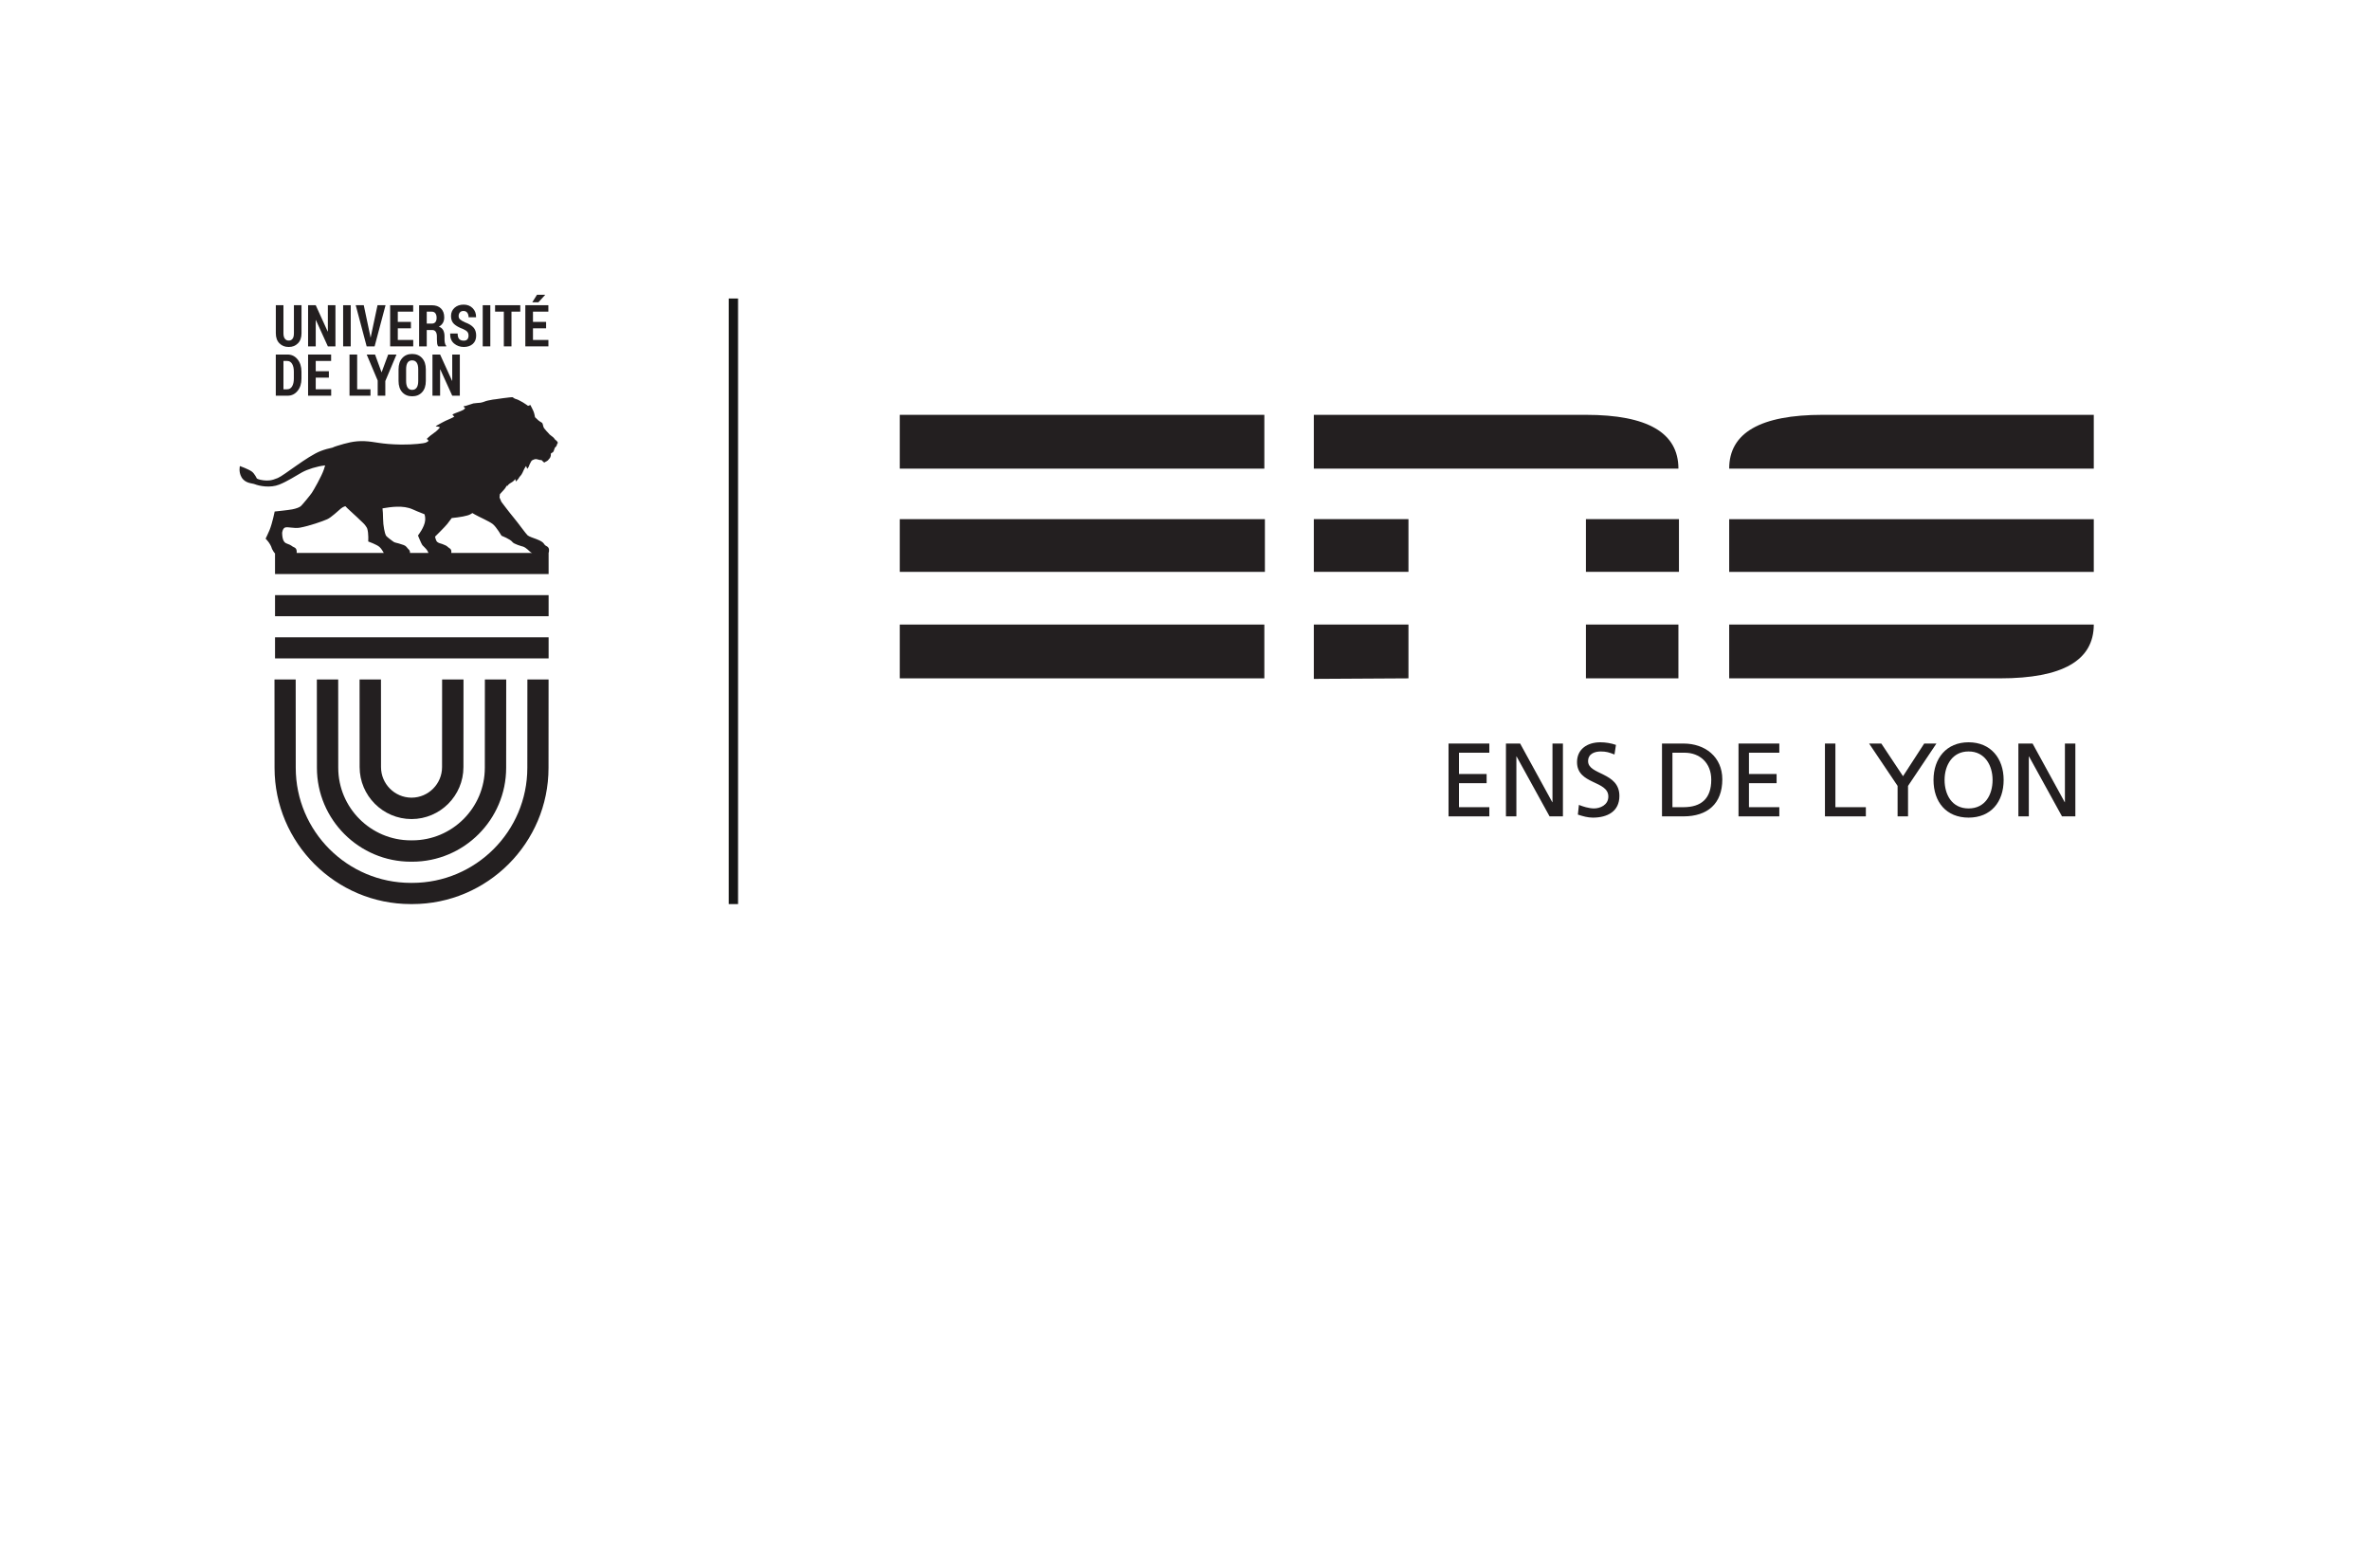
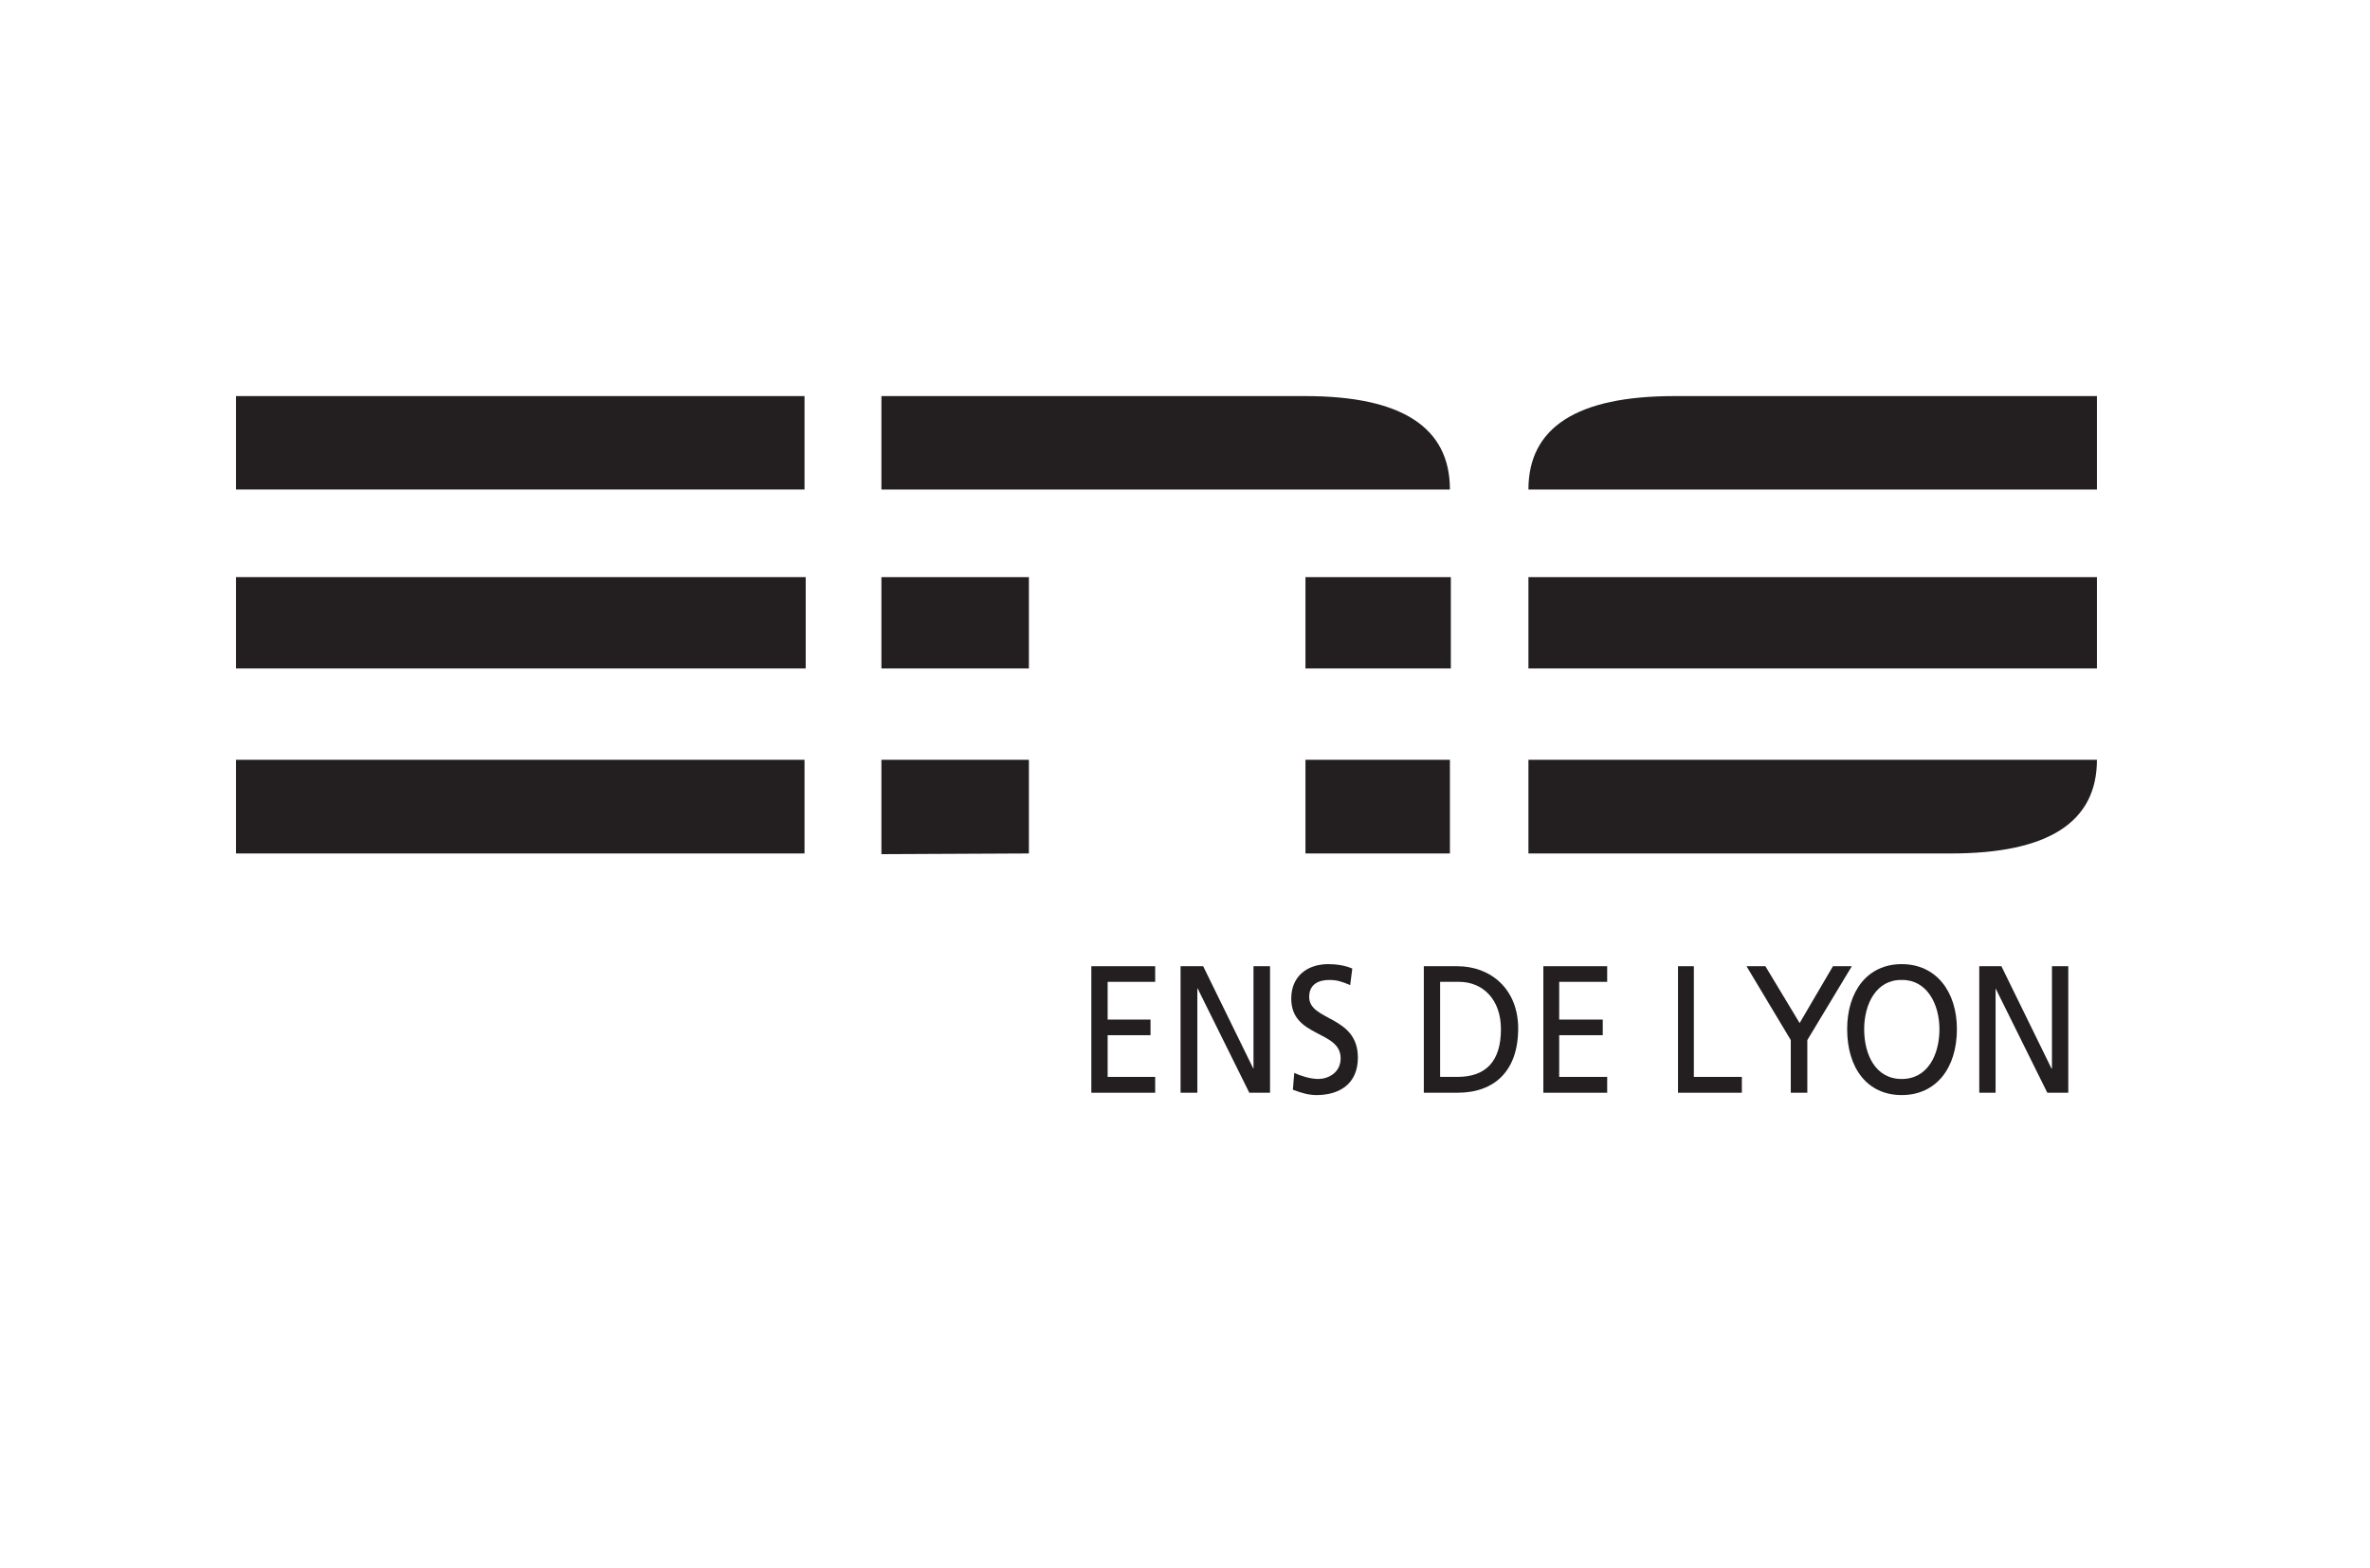
- <svg xmlns="http://www.w3.org/2000/svg" viewBox="0 0 384.472 254.236" height="254.236" width="384.472" xml:space="preserve" id="svg2" version="1.1">
-   <defs id="defs6">
-     <clipPath id="clipPath18" clipPathUnits="userSpaceOnUse">
-       <path id="path16" d="M 0,190.677 H 288.354 V 0 H 0 Z" />
+ <svg xmlns="http://www.w3.org/2000/svg" xmlns:ns1="http://xml.openoffice.org/svg/export" version="1.2" width="101.72mm" height="67.26mm" viewBox="0 0 10172 6726" preserveAspectRatio="xMidYMid" fill-rule="evenodd" stroke-width="28.222" stroke-linejoin="round" xml:space="preserve">
+   <defs class="ClipPathGroup">
+     <clipPath id="presentation_clip_path" clipPathUnits="userSpaceOnUse">
+       <rect x="0" y="0" width="10172" height="6726" />
+     </clipPath>
+     <clipPath id="presentation_clip_path_shrink" clipPathUnits="userSpaceOnUse">
+       <rect x="10" y="6" width="10152" height="6713" />
    </clipPath>
  </defs>
-   <g transform="matrix(1.333333,0,0,-1.333333,0,254.236)" id="g10">
-     <g id="g12">
-       <g clip-path="url(#clipPath18)" id="g14">
-         <g transform="translate(35.7598,150.1343)" id="g20">
-           <path id="path22" style="fill:#231f20;fill-opacity:1;fill-rule:nonzero;stroke:none" d="m 0,0 c 0,-0.318 -0.058,-0.548 -0.176,-0.686 -0.118,-0.136 -0.233,-0.206 -0.457,-0.206 -0.218,0 -0.341,0.073 -0.461,0.217 C -1.213,-0.531 -1.273,-0.307 -1.273,0 V 3.408 H -2.201 V 0 c 0,-0.532 0.149,-0.944 0.446,-1.235 0.297,-0.29 0.64,-0.437 1.122,-0.437 0.481,0 0.815,0.145 1.112,0.434 C 0.776,-0.947 0.925,-0.535 0.925,0 V 3.408 L 0,3.408 Z" />
-         </g>
-         <g transform="translate(39.8896,150.3511)" id="g24">
-           <path id="path26" style="fill:#231f20;fill-opacity:1;fill-rule:nonzero;stroke:none" d="M 0,0 -0.02,-0.008 -1.474,3.19 h -0.931 v -5.006 h 0.931 V 1.379 L -1.454,1.385 0,-1.816 H 0.924 V 3.19 L 0,3.19 Z" />
-         </g>
-         <path id="path28" style="fill:#231f20;fill-opacity:1;fill-rule:nonzero;stroke:none" d="m 42.673,153.542 h -0.924 v -5.007 h 0.924 z" />
-         <g transform="translate(45.5786,148.5347)" id="g30">
-           <path id="path32" style="fill:#231f20;fill-opacity:1;fill-rule:nonzero;stroke:none" d="M 0,0 1.33,5.007 H 0.353 L -0.441,1.269 -0.477,1.087 h -0.02 L -0.532,1.279 -1.319,5.007 H -2.297 L -0.967,0 Z" />
-         </g>
-         <g transform="translate(50.2773,149.3149)" id="g34">
-           <path id="path36" style="fill:#231f20;fill-opacity:1;fill-rule:nonzero;stroke:none" d="m 0,0 h -1.878 v 1.417 h 1.598 v 0.781 h -1.598 v 1.247 h 1.872 V 4.228 H -2.809 V -0.78 l 2.809,0 z" />
-         </g>
-         <g transform="translate(52.5425,151.3071)" id="g38">
-           <path id="path40" style="fill:#231f20;fill-opacity:1;fill-rule:nonzero;stroke:none" d="M 0,0 H -0.621 V 1.45 H 0.002 C 0.19,1.45 0.333,1.384 0.431,1.249 0.529,1.113 0.579,0.931 0.579,0.7 0.579,0.476 0.529,0.304 0.431,0.182 0.333,0.06 0.189,0 0,0 m 0.469,-0.988 c 0.096,-0.137 0.145,-0.331 0.145,-0.58 v -0.341 c 0,-0.172 0.01,-0.341 0.029,-0.507 0.02,-0.164 0.067,-0.282 0.145,-0.356 h 0.96 v 0.071 c -0.077,0.071 -0.13,0.185 -0.161,0.343 -0.03,0.157 -0.045,0.304 -0.045,0.441 v 0.355 c 0,0.303 -0.054,0.556 -0.162,0.757 C 1.272,-0.604 1.096,-0.459 0.853,-0.372 1.066,-0.261 1.228,-0.109 1.34,0.08 1.451,0.27 1.506,0.494 1.506,0.757 1.506,1.22 1.373,1.58 1.105,1.842 0.839,2.103 0.471,2.231 0.002,2.231 h -1.55 v -5.003 h 0.927 v 1.991 h 0.673 c 0.18,0 0.32,-0.069 0.417,-0.207" />
-         </g>
-         <g transform="translate(56.5757,151.4585)" id="g42">
-           <path id="path44" style="fill:#231f20;fill-opacity:1;fill-rule:nonzero;stroke:none" d="m 0,0 c -0.286,0.131 -0.486,0.248 -0.601,0.355 -0.116,0.107 -0.174,0.243 -0.174,0.408 0,0.178 0.052,0.327 0.155,0.445 0.104,0.118 0.248,0.177 0.434,0.177 0.198,0 0.351,-0.071 0.46,-0.213 C 0.382,1.03 0.437,0.844 0.437,0.615 H 1.339 L 1.346,0.636 C 1.354,1.074 1.217,1.437 0.934,1.724 0.651,2.012 0.284,2.156 -0.17,2.156 -0.617,2.156 -0.984,2.027 -1.271,1.77 -1.559,1.511 -1.702,1.177 -1.702,0.766 c 0,-0.415 0.123,-0.738 0.37,-0.967 0.248,-0.232 0.618,-0.437 1.113,-0.619 0.242,-0.11 0.41,-0.222 0.506,-0.334 0.095,-0.115 0.144,-0.268 0.144,-0.463 0,-0.189 -0.047,-0.337 -0.142,-0.446 -0.095,-0.112 -0.24,-0.166 -0.436,-0.166 -0.251,0 -0.438,0.068 -0.562,0.203 -0.124,0.135 -0.186,0.358 -0.186,0.666 H -1.8 l -0.007,-0.019 c -0.011,-0.521 0.149,-0.921 0.481,-1.199 0.333,-0.279 0.725,-0.418 1.179,-0.418 0.455,0 0.82,0.123 1.094,0.368 0.275,0.245 0.412,0.584 0.412,1.018 0,0.42 -0.114,0.753 -0.341,0.999 C 0.79,-0.364 0.451,-0.161 0,0" />
-         </g>
-         <path id="path46" style="fill:#231f20;fill-opacity:1;fill-rule:nonzero;stroke:none" d="m 58.732,148.535 h 0.924 v 5.007 h -0.924 z" />
-         <g transform="translate(60.2358,152.7603)" id="g48">
-           <path id="path50" style="fill:#231f20;fill-opacity:1;fill-rule:nonzero;stroke:none" d="M 0,0 H 1.065 V -4.226 H 1.994 V 0 H 3.065 V 0.782 H 0 Z" />
-         </g>
-         <g transform="translate(66.3232,154.7935)" id="g52">
-           <path id="path54" style="fill:#231f20;fill-opacity:1;fill-rule:nonzero;stroke:none" d="m 0,0 -0.009,0.021 h -0.978 l -0.574,-0.913 0.748,-0.001 z" />
-         </g>
-         <g transform="translate(64.8462,149.3149)" id="g56">
-           <path id="path58" style="fill:#231f20;fill-opacity:1;fill-rule:nonzero;stroke:none" d="M 0,0 V 1.417 H 1.598 V 2.198 H 0 V 3.445 H 1.873 V 4.228 H -0.93 V -0.78 H 1.879 V 0 Z" />
-         </g>
-         <g transform="translate(35.7515,144.6147)" id="g60">
-           <path id="path62" style="fill:#231f20;fill-opacity:1;fill-rule:nonzero;stroke:none" d="m 0,0 c 0,-0.393 -0.07,-0.706 -0.211,-0.944 -0.14,-0.239 -0.34,-0.357 -0.6,-0.357 h -0.453 v 3.447 h 0.453 c 0.26,0 0.46,-0.119 0.6,-0.355 C -0.07,1.555 0,1.241 0,0.851 Z m -0.758,2.927 h -1.438 v -5.009 h 1.438 c 0.488,0 0.891,0.194 1.208,0.582 0.319,0.388 0.478,0.888 0.478,1.499 v 0.843 c 0,0.612 -0.159,1.112 -0.478,1.501 -0.317,0.389 -0.72,0.584 -1.208,0.584" />
-         </g>
-         <g transform="translate(38.415,144.731)" id="g64">
-           <path id="path66" style="fill:#231f20;fill-opacity:1;fill-rule:nonzero;stroke:none" d="M 0,0 H 1.598 V 0.78 H 0 v 1.25 h 1.872 v 0.781 h -2.803 v -5.009 h 2.81 v 0.781 l -1.879,0 z" />
-         </g>
-         <g transform="translate(43.4551,147.5415)" id="g68">
-           <path id="path70" style="fill:#231f20;fill-opacity:1;fill-rule:nonzero;stroke:none" d="m 0,0 h -0.931 v -5.009 h 2.552 v 0.78 H 0 Z" />
-         </g>
-         <g transform="translate(46.436,145.395)" id="g72">
-           <path id="path74" style="fill:#231f20;fill-opacity:1;fill-rule:nonzero;stroke:none" d="M 0,0 H -0.019 L -0.804,2.146 H -1.82 l 1.337,-3.164 v -1.844 h 0.928 v 1.782 l 1.359,3.226 h -1.01 z" />
-         </g>
-         <g transform="translate(50.8857,144.3315)" id="g76">
-           <path id="path78" style="fill:#231f20;fill-opacity:1;fill-rule:nonzero;stroke:none" d="M 0,0 C 0,-0.363 -0.063,-0.636 -0.19,-0.817 -0.316,-0.998 -0.5,-1.09 -0.739,-1.09 c -0.242,0 -0.425,0.092 -0.549,0.273 -0.124,0.181 -0.187,0.454 -0.187,0.817 v 1.415 c 0,0.36 0.061,0.631 0.183,0.814 0.123,0.18 0.306,0.272 0.55,0.272 0.242,0 0.426,-0.092 0.552,-0.273 C -0.063,2.044 0,1.772 0,1.415 Z M -0.742,3.281 C -1.244,3.281 -1.644,3.115 -1.944,2.78 -2.245,2.447 -2.396,1.988 -2.396,1.403 V 0 c 0,-0.586 0.151,-1.046 0.452,-1.374 0.3,-0.331 0.702,-0.496 1.205,-0.496 0.503,0 0.906,0.165 1.209,0.496 0.303,0.328 0.454,0.788 0.454,1.374 v 1.403 c 0,0.585 -0.152,1.044 -0.457,1.377 -0.305,0.335 -0.709,0.501 -1.209,0.501" />
-         </g>
-         <g transform="translate(55.022,144.3501)" id="g80">
-           <path id="path82" style="fill:#231f20;fill-opacity:1;fill-rule:nonzero;stroke:none" d="m 0,0 -0.02,-0.007 -1.455,3.198 h -0.931 v -5.008 h 0.931 V 1.379 L -1.455,1.385 0,-1.817 H 0.924 V 3.191 H 0 Z" />
-         </g>
-         <g transform="translate(64.166,108.0044)" id="g84">
-           <path id="path86" style="fill:#231f20;fill-opacity:1;fill-rule:nonzero;stroke:none" d="m 0,0 c -0.004,-4.658 -0.007,-10.694 -0.007,-10.748 0,-7.717 -6.279,-13.996 -14.006,-13.998 -0.026,0 -0.053,0.002 -0.079,0.002 h -0.003 -0.002 c -0.027,0 -0.053,-0.002 -0.08,-0.002 -7.726,0.002 -14.006,6.281 -14.006,13.998 0,0.055 -0.004,6.094 -0.007,10.748 h -2.58 c 0.005,-4.65 0.008,-10.685 0.008,-10.75 0,-9.139 7.437,-16.574 16.579,-16.574 0.03,0 0.059,0.002 0.088,0.002 0.03,0 0.058,-0.002 0.089,-0.002 9.141,0 16.578,7.435 16.578,16.574 0,0.064 0.003,6.095 0.007,10.75 z" />
-         </g>
-         <g transform="translate(58.9946,108.0044)" id="g88">
-           <path id="path90" style="fill:#231f20;fill-opacity:1;fill-rule:nonzero;stroke:none" d="m 0,0 c -0.004,-4.683 -0.007,-10.724 -0.007,-10.74 0,-4.87 -3.961,-8.829 -8.829,-8.831 -0.029,0 -0.057,0.003 -0.085,0.003 v 0.002 h -0.003 -0.002 v -0.002 c -0.028,0 -0.056,-0.003 -0.085,-0.003 -4.868,0.002 -8.829,3.961 -8.829,8.831 0,0.017 -0.003,6.059 -0.007,10.74 h -2.597 l 0.006,-8.023 c 10e-4,-1.611 0.002,-2.699 0.002,-2.717 0,-6.301 5.128,-11.428 11.431,-11.428 0.027,0 0.054,0.002 0.081,0.002 0.028,0 0.054,-0.002 0.083,-0.002 6.302,0 11.43,5.127 11.43,11.428 0,0.018 10e-4,1.106 0.002,2.717 L 2.596,0 Z" />
-         </g>
-         <g transform="translate(53.791,108.0044)" id="g92">
-           <path id="path94" style="fill:#231f20;fill-opacity:1;fill-rule:nonzero;stroke:none" d="m 0,0 c -0.004,-4.762 -0.007,-10.64 -0.007,-10.657 0,-2.042 -1.654,-3.706 -3.694,-3.721 H -3.72 -3.739 c -2.039,0.015 -3.694,1.679 -3.694,3.721 0,0.017 -0.004,5.892 -0.006,10.657 h -2.603 c 0.003,-4.765 0.007,-10.64 0.007,-10.657 0,-3.483 2.831,-6.318 6.312,-6.324 h 0.003 0.003 c 3.481,0.006 6.312,2.841 6.312,6.324 0,0.017 0.004,5.895 0.008,10.657 z" />
-         </g>
-         <path id="path96" style="fill:#231f20;fill-opacity:1;fill-rule:nonzero;stroke:none" d="m 33.463,113.137 h 33.286 v -2.566 H 33.463 Z" />
-         <path id="path98" style="fill:#231f20;fill-opacity:1;fill-rule:nonzero;stroke:none" d="m 33.463,118.268 h 33.286 v -2.565 H 33.463 Z" />
-         <g transform="translate(61.0244,125.4907)" id="g100">
-           <path id="path102" style="fill:#231f20;fill-opacity:1;fill-rule:nonzero;stroke:none" d="m 0,0 c 0,0 1.072,-0.407 1.329,-0.769 0.167,-0.234 1.139,-0.51 1.139,-0.51 0,0 0.296,-0.021 0.683,-0.375 0.295,-0.271 0.389,-0.382 0.575,-0.434 h -9.848 c 0.03,0.16 0.039,0.427 -0.2,0.563 -0.156,0.088 -0.292,0.26 -0.469,0.344 -0.679,0.325 -0.753,0.205 -1.036,0.434 -0.161,0.118 -0.267,0.639 -0.267,0.639 0,0 1.242,1.225 1.48,1.535 0.299,0.385 0.416,0.541 0.551,0.73 0.934,0.088 1.914,0.256 2.251,0.448 0.096,0.058 0.183,0.11 0.265,0.158 C -3.44,2.703 -3.346,2.647 -3.265,2.598 -2.766,2.303 -1.511,1.773 -1.068,1.422 -0.624,1.064 0,0 0,0 m -26.355,0.998 c 0.338,0.14 1.084,-0.146 1.828,-0.01 1.137,0.206 2.761,0.775 3.308,1.02 0.497,0.217 1.384,1.069 1.659,1.296 0.27,0.228 0.555,0.294 0.555,0.294 0,0 0.329,-0.354 0.992,-0.942 0.664,-0.589 0.889,-0.861 1.121,-1.052 0.226,-0.193 0.504,-0.582 0.55,-0.737 0.183,-0.588 0.118,-1.561 0.118,-1.561 0,0 1.036,-0.368 1.368,-0.663 0.234,-0.209 0.43,-0.548 0.526,-0.731 h -10.603 c 0.027,0.176 0.039,0.567 -0.343,0.702 -0.279,0.116 -0.223,0.22 -0.811,0.422 -0.237,0.085 -0.37,0.184 -0.492,0.492 -0.117,0.31 -0.119,0.824 -0.119,0.824 0,0 0.053,0.528 0.343,0.646 m 15.527,2.222 c 0.233,-0.108 0.815,-0.359 1.446,-0.599 0.062,-0.162 0.108,-0.4 0.088,-0.732 -0.057,-0.826 -0.876,-1.854 -0.876,-1.854 0,0 0.414,-1.024 0.533,-1.173 0.116,-0.146 0.495,-0.453 0.624,-0.699 0.036,-0.073 0.082,-0.173 0.118,-0.251 h -2.252 c 0.037,0.308 -0.165,0.436 -0.219,0.489 -0.123,0.121 -0.23,0.362 -0.531,0.467 -1.052,0.375 -1.035,0.224 -1.338,0.466 -0.208,0.166 -0.73,0.512 -0.848,0.725 -0.118,0.212 -0.331,1.18 -0.334,2.006 0.002,0.498 -0.035,0.973 -0.069,1.27 0.969,0.167 2.498,0.407 3.658,-0.115 m 17.337,8.483 c 0,0 -0.053,0.097 -0.161,0.214 C 6.242,12.038 5.973,12.2 5.844,12.326 5.716,12.458 5.562,12.663 5.486,12.716 5.414,12.771 5.26,13.014 5.189,13.07 5.11,13.123 5.024,13.521 5.014,13.564 5.005,13.606 4.974,13.729 4.855,13.791 4.789,13.82 4.604,13.941 4.484,14.037 4.369,14.135 4.07,14.424 4.07,14.424 c 0,0 -0.078,0.484 -0.195,0.741 -0.116,0.26 -0.163,0.356 -0.218,0.453 -0.052,0.099 -0.086,0.118 -0.114,0.27 0,0 -0.163,0.011 -0.314,-0.085 0,0 -0.311,0.236 -0.621,0.419 -0.312,0.182 -0.68,0.375 -0.832,0.405 -0.147,0.034 -0.348,0.15 -0.426,0.227 0,0 -0.22,0.009 -0.399,-0.02 -0.129,-0.018 -0.553,-0.062 -0.779,-0.095 -0.225,-0.029 -0.778,-0.123 -0.906,-0.131 -0.267,-0.019 -0.323,-0.04 -0.725,-0.116 0,0 -0.319,-0.055 -0.427,-0.097 -0.11,-0.043 -0.453,-0.176 -0.692,-0.208 -0.261,-0.031 -0.534,-0.033 -0.849,-0.083 -0.141,-0.024 -0.675,-0.238 -0.926,-0.296 -0.113,-0.028 -0.264,-0.046 -0.264,-0.046 0,0 0.05,-0.177 0.189,-0.212 0,0 -0.074,-0.157 -0.246,-0.241 -0.173,-0.091 -0.353,-0.164 -0.589,-0.251 -0.239,-0.082 -0.614,-0.233 -0.711,-0.31 0,0 0.075,-0.148 0.222,-0.229 0,0 0.036,-0.022 -0.167,-0.123 -0.206,-0.111 -0.671,-0.303 -0.883,-0.401 -0.219,-0.099 -0.512,-0.271 -0.657,-0.344 -0.205,-0.105 -0.226,-0.112 -0.422,-0.233 -0.192,-0.117 -0.093,-0.11 -0.093,-0.11 0,0 0.096,-0.022 0.232,-0.034 0.14,-0.009 0.216,-0.064 0.216,-0.064 0,0 0.015,-0.073 -0.084,-0.162 -0.096,-0.084 -0.237,-0.277 -0.569,-0.504 -0.165,-0.113 -0.308,-0.241 -0.489,-0.367 -0.183,-0.128 -0.367,-0.344 -0.433,-0.389 l 0.196,-0.171 -0.03,-0.135 c -0.085,-0.051 -0.19,-0.11 -0.323,-0.163 -0.152,-0.066 -1.443,-0.24 -2.937,-0.223 -2.494,0.035 -3.181,0.356 -4.451,0.414 -1.273,0.06 -2.217,-0.223 -3.379,-0.576 -0.227,-0.07 -0.407,-0.139 -0.543,-0.207 -0.488,-0.103 -0.981,-0.238 -1.432,-0.413 -1.616,-0.62 -4.437,-2.955 -5.226,-3.286 -0.779,-0.33 -1.217,-0.345 -1.771,-0.276 -0.552,0.068 -0.769,0.209 -0.769,0.209 0,0 -0.283,0.598 -0.607,0.842 -0.423,0.311 -1.463,0.679 -1.463,0.679 0,0 -0.182,-0.682 0.188,-1.341 0.443,-0.787 1.311,-0.738 1.624,-0.867 0.554,-0.22 1.874,-0.489 2.986,-0.042 0.999,0.401 2.011,1.066 2.733,1.471 0.718,0.402 1.869,0.753 2.84,0.861 -0.046,-0.168 -0.095,-0.334 -0.147,-0.478 -0.271,-0.826 -1.273,-2.577 -1.477,-2.868 -0.237,-0.343 -1.175,-1.478 -1.34,-1.617 -0.162,-0.14 -0.559,-0.297 -1.057,-0.39 -0.548,-0.102 -2.119,-0.259 -2.119,-0.259 0,0 -0.278,-1.406 -0.625,-2.262 -0.143,-0.349 -0.478,-1.043 -0.478,-1.043 0,0 0.589,-0.549 0.776,-1.238 0.093,-0.176 0.247,-0.466 0.369,-0.555 v -2.439 h 0.002 v -0.07 H 5.725 V -2.09 H 5.724 c 0.062,0.194 0.151,0.636 -0.232,0.819 -0.497,0.237 -0.097,0.425 -1.25,0.864 C 3.912,-0.282 3.361,-0.105 3.174,0.049 2.988,0.199 1.991,1.594 1.495,2.182 0.996,2.775 -0.022,4.126 -0.022,4.126 l -0.225,0.533 0.041,0.403 c 0.063,0.066 0.131,0.13 0.19,0.207 0.181,0.193 0.455,0.481 0.533,0.641 0.19,0.383 0.123,0.009 0.24,0.218 0.088,0.158 0.43,0.347 0.572,0.436 0.14,0.086 0.348,0.344 0.348,0.344 0,0 0.006,-0.153 0.064,-0.303 0,0 0.1,0.082 0.258,0.276 0.159,0.194 0.105,0.212 0.299,0.408 0.194,0.192 0.331,0.577 0.455,0.826 0.124,0.245 0.198,0.319 0.231,0.371 0,0 0.082,-0.197 0.136,-0.336 0,0 0.127,0.123 0.18,0.246 C 3.353,8.519 3.389,8.679 3.477,8.817 3.564,8.96 3.632,9.144 3.716,9.179 3.806,9.217 3.974,9.32 4.152,9.328 4.283,9.336 4.463,9.261 4.625,9.227 4.78,9.189 4.853,9.261 4.959,9.121 5.064,8.98 5.207,8.907 5.207,8.907 c 0,0 0.002,0.022 0.131,0.087 0.13,0.065 0.139,0.063 0.259,0.15 0.119,0.086 0.1,0.129 0.19,0.216 0.1,0.084 0.154,0.182 0.194,0.345 0.045,0.158 -0.028,0.254 0.05,0.329 0.076,0.073 0.231,0.077 0.309,0.264 0.074,0.181 0.052,0.214 0.085,0.245 0.031,0.032 0.051,0.161 0.051,0.161 0,0 0.218,0.183 0.25,0.332 0.029,0.151 0.062,0.205 0.129,0.271 0,0 -0.056,0.217 -0.346,0.396" />
-         </g>
-         <path id="path104" style="fill:#171716;fill-opacity:1;fill-rule:nonzero;stroke:none" d="m 89.799,80.68 h -1.134 v 73.678 h 1.134 z" />
-         <g transform="translate(109.4722,140.2046)" id="g106">
-           <path id="path108" style="fill:#231f20;fill-opacity:1;fill-rule:nonzero;stroke:none" d="M 0,0 V -6.546 H 16.619 33.107 44.359 V 0 Z M 33.107,-12.692 H 28.003 16.619 11.517 0 v -6.413 h 16.619 16.488 11.319 v 6.413 z m 0,-12.824 H 28.003 16.619 11.517 0 v -6.545 h 16.619 16.488 11.252 v 6.545 z" />
-         </g>
-         <g transform="translate(159.8506,140.2046)" id="g110">
-           <path id="path112" style="fill:#231f20;fill-opacity:1;fill-rule:nonzero;stroke:none" d="m 0,0 h 10.729 5.891 11.384 5.102 C 40.608,0 44.36,-2.183 44.36,-6.545 H 33.106 16.62 0 Z m 0,-12.692 h 11.515 v -6.412 H 0 Z m 11.515,-12.824 v -6.545 L 0,-32.127 v 6.611 z m 21.591,12.824 h 11.319 v -6.412 H 33.106 Z m 0,-12.824 h 11.253 v -6.545 H 33.106 Z" />
-         </g>
-         <g transform="translate(237.4741,114.689)" id="g114">
-           <path id="path116" style="fill:#231f20;fill-opacity:1;fill-rule:nonzero;stroke:none" d="m 0,0 h 5.888 11.385 c 0,-4.364 -3.796,-6.544 -11.385,-6.544 H -27.087 V 0 Z m -15.703,25.516 h 5.105 27.871 V 18.97 h -27.871 -16.489 c 0,4.363 3.796,6.546 11.384,6.546 M 17.273,6.41 h -44.36 v 6.412 h 44.36 z" />
-         </g>
-         <g transform="translate(176.2407,100.2124)" id="g118">
-           <path id="path120" style="fill:#231f20;fill-opacity:1;fill-rule:nonzero;stroke:none" d="M 0,0 H 4.964 V -1.117 H 1.27 v -2.59 H 4.634 V -4.824 H 1.27 v -2.92 H 4.964 V -8.861 H 0 Z" />
-         </g>
-         <g transform="translate(183.2261,100.2124)" id="g122">
-           <path id="path124" style="fill:#231f20;fill-opacity:1;fill-rule:nonzero;stroke:none" d="m 0,0 h 1.727 l 3.91,-7.135 H 5.662 V 0 h 1.27 V -8.861 H 5.307 L 1.295,-1.574 H 1.27 V -8.861 H 0 Z" />
-         </g>
-         <g transform="translate(196.4326,98.8794)" id="g126">
-           <path id="path128" style="fill:#231f20;fill-opacity:1;fill-rule:nonzero;stroke:none" d="m 0,0 c -0.647,0.254 -1.003,0.368 -1.663,0.368 -0.711,0 -1.549,-0.254 -1.549,-1.18 0,-1.702 3.809,-1.308 3.809,-4.228 0,-1.892 -1.46,-2.641 -3.238,-2.641 -0.622,0 -1.231,0.178 -1.815,0.369 l 0.127,1.18 c 0.432,-0.178 1.193,-0.431 1.841,-0.431 0.723,0 1.739,0.406 1.739,1.447 0,1.98 -3.809,1.434 -3.809,4.189 0,1.574 1.245,2.412 2.844,2.412 0.584,0 1.282,-0.101 1.892,-0.317 z" />
-         </g>
-         <g transform="translate(203.4829,92.4683)" id="g130">
-           <path id="path132" style="fill:#231f20;fill-opacity:1;fill-rule:nonzero;stroke:none" d="m 0,0 h 1.333 c 2.184,0 3.39,1.054 3.39,3.339 0,2.069 -1.41,3.288 -3.238,3.288 H 0 Z m -1.27,7.744 h 2.616 c 2.628,0 4.722,-1.625 4.722,-4.354 0,-2.971 -1.802,-4.507 -4.722,-4.507 H -1.27 Z" />
-         </g>
-         <g transform="translate(211.5225,100.2124)" id="g134">
-           <path id="path136" style="fill:#231f20;fill-opacity:1;fill-rule:nonzero;stroke:none" d="M 0,0 H 4.964 V -1.117 H 1.27 v -2.59 H 4.634 V -4.824 H 1.27 v -2.92 H 4.964 V -8.861 H 0 Z" />
-         </g>
-         <g transform="translate(222.0391,100.2124)" id="g138">
-           <path id="path140" style="fill:#231f20;fill-opacity:1;fill-rule:nonzero;stroke:none" d="M 0,0 H 1.27 V -7.744 H 4.977 V -8.861 H 0 Z" />
-         </g>
-         <g transform="translate(230.8774,95.0581)" id="g142">
-           <path id="path144" style="fill:#231f20;fill-opacity:1;fill-rule:nonzero;stroke:none" d="M 0,0 -3.466,5.154 H -1.98 L 0.66,1.181 3.237,5.154 H 4.723 L 1.27,0 V -3.707 H 0 Z" />
-         </g>
-         <g transform="translate(239.5137,92.3159)" id="g146">
-           <path id="path148" style="fill:#231f20;fill-opacity:1;fill-rule:nonzero;stroke:none" d="M 0,0 C 2.044,0 2.92,1.701 2.92,3.466 2.92,5.269 1.955,6.944 0,6.932 -1.955,6.944 -2.92,5.269 -2.92,3.466 -2.92,1.701 -2.044,0 0,0 m 0,8.049 c 2.691,0 4.266,-1.955 4.266,-4.583 0,-2.692 -1.562,-4.583 -4.266,-4.583 -2.704,0 -4.266,1.891 -4.266,4.583 0,2.628 1.575,4.583 4.266,4.583" />
-         </g>
-         <g transform="translate(245.5732,100.2124)" id="g150">
-           <path id="path152" style="fill:#231f20;fill-opacity:1;fill-rule:nonzero;stroke:none" d="m 0,0 h 1.727 l 3.91,-7.135 H 5.662 V 0 h 1.27 V -8.861 H 5.307 L 1.295,-1.574 H 1.27 V -8.861 H 0 Z" />
+   <defs class="TextShapeIndex">
+     <g ns1:slide="id1" ns1:id-list="id3 id4 id5 id6 id7 id8 id9 id10 id11 id12 id13 id14" />
+   </defs>
+   <defs class="EmbeddedBulletChars">
+     <g id="bullet-char-template-57356" transform="scale(0.0004882812,-0.0004882812)">
+       <path d="M 580,1141 L 1163,571 580,0 -4,571 580,1141 Z" />
+     </g>
+     <g id="bullet-char-template-57354" transform="scale(0.0004882812,-0.0004882812)">
+       <path d="M 8,1128 L 1137,1128 1137,0 8,0 8,1128 Z" />
+     </g>
+     <g id="bullet-char-template-10146" transform="scale(0.0004882812,-0.0004882812)">
+       <path d="M 174,0 L 602,739 174,1481 1456,739 174,0 Z M 1358,739 L 309,1346 659,739 1358,739 Z" />
+     </g>
+     <g id="bullet-char-template-10132" transform="scale(0.0004882812,-0.0004882812)">
+       <path d="M 2015,739 L 1276,0 717,0 1260,543 174,543 174,936 1260,936 717,1481 1274,1481 2015,739 Z" />
+     </g>
+     <g id="bullet-char-template-10007" transform="scale(0.0004882812,-0.0004882812)">
+       <path d="M 0,-2 C -7,14 -16,27 -25,37 L 356,567 C 262,823 215,952 215,954 215,979 228,992 255,992 264,992 276,990 289,987 310,991 331,999 354,1012 L 381,999 492,748 772,1049 836,1024 860,1049 C 881,1039 901,1025 922,1006 886,937 835,863 770,784 769,783 710,716 594,584 L 774,223 C 774,196 753,168 711,139 L 727,119 C 717,90 699,76 672,76 641,76 570,178 457,381 L 164,-76 C 142,-110 111,-127 72,-127 30,-127 9,-110 8,-76 1,-67 -2,-52 -2,-32 -2,-23 -1,-13 0,-2 Z" />
+     </g>
+     <g id="bullet-char-template-10004" transform="scale(0.0004882812,-0.0004882812)">
+       <path d="M 285,-33 C 182,-33 111,30 74,156 52,228 41,333 41,471 41,549 55,616 82,672 116,743 169,778 240,778 293,778 328,747 346,684 L 369,508 C 377,444 397,411 428,410 L 1163,1116 C 1174,1127 1196,1133 1229,1133 1271,1133 1292,1118 1292,1087 L 1292,965 C 1292,929 1282,901 1262,881 L 442,47 C 390,-6 338,-33 285,-33 Z" />
+     </g>
+     <g id="bullet-char-template-9679" transform="scale(0.0004882812,-0.0004882812)">
+       <path d="M 813,0 C 632,0 489,54 383,161 276,268 223,411 223,592 223,773 276,916 383,1023 489,1130 632,1184 813,1184 992,1184 1136,1130 1245,1023 1353,916 1407,772 1407,592 1407,412 1353,268 1245,161 1136,54 992,0 813,0 Z" />
+     </g>
+     <g id="bullet-char-template-8226" transform="scale(0.0004882812,-0.0004882812)">
+       <path d="M 346,457 C 273,457 209,483 155,535 101,586 74,649 74,723 74,796 101,859 155,911 209,963 273,989 346,989 419,989 480,963 531,910 582,859 608,796 608,723 608,648 583,586 532,535 482,483 420,457 346,457 Z" />
+     </g>
+     <g id="bullet-char-template-8211" transform="scale(0.0004882812,-0.0004882812)">
+       <path d="M -4,459 L 1135,459 1135,606 -4,606 -4,459 Z" />
+     </g>
+     <g id="bullet-char-template-61548" transform="scale(0.0004882812,-0.0004882812)">
+       <path d="M 173,740 C 173,903 231,1043 346,1159 462,1274 601,1332 765,1332 928,1332 1067,1274 1183,1159 1299,1043 1357,903 1357,740 1357,577 1299,437 1183,322 1067,206 928,148 765,148 601,148 462,206 346,322 231,437 173,577 173,740 Z" />
+     </g>
+   </defs>
+   <g>
+     <g id="id2" class="Master_Slide">
+       <g id="bg-id2" class="Background" />
+       <g id="bo-id2" class="BackgroundObjects" />
+     </g>
+   </g>
+   <g class="SlideGroup">
+     <g>
+       <g id="container-id1">
+         <g id="id1" class="Slide" clip-path="url(#presentation_clip_path)">
+           <g class="Page">
+             <g class="com.sun.star.drawing.PolyPolygonShape">
+               <g id="id3">
+                 <rect class="BoundingBox" stroke="none" fill="none" x="1012" y="1700" width="2447" height="1965" />
+                 <path fill="rgb(35,31,32)" stroke="none" d="M 1013,1700 L 1013,2101 1929,2101 2834,2101 3453,2101 3453,1700 1013,1700 Z M 2834,2477 L 2554,2477 1929,2477 1649,2477 1013,2477 1013,2869 1929,2869 2834,2869 3458,2869 3458,2477 2834,2477 Z M 2834,3261 L 2554,3261 1929,3261 1649,3261 1013,3261 1013,3663 1929,3663 2834,3663 3453,3663 3453,3261 2834,3261 Z" />
+               </g>
+             </g>
+             <g class="com.sun.star.drawing.ClosedBezierShape">
+               <g id="id4">
+                 <rect class="BoundingBox" stroke="none" fill="none" x="3783" y="1700" width="2445" height="1968" />
+                 <path fill="rgb(35,31,32)" stroke="none" d="M 3783,1700 L 4372,1700 4696,1700 5323,1700 5603,1700 C 6016,1700 6223,1834 6223,2101 L 5603,2101 4696,2101 3783,2101 3783,1700 Z M 3783,2477 L 4416,2477 4416,2869 3783,2869 3783,2477 Z M 4416,3261 L 4416,3663 3783,3666 3783,3261 4416,3261 Z M 5603,2477 L 6227,2477 6227,2869 5603,2869 5603,2477 Z M 5603,3261 L 6223,3261 6223,3663 5603,3663 5603,3261 Z" />
+               </g>
+             </g>
+             <g class="com.sun.star.drawing.ClosedBezierShape">
+               <g id="id5">
+                 <rect class="BoundingBox" stroke="none" fill="none" x="6559" y="1700" width="2442" height="1965" />
+                 <path fill="rgb(35,31,32)" stroke="none" d="M 8050,3261 L 8374,3261 9000,3261 C 9000,3529 8791,3663 8374,3663 L 6560,3663 6560,3261 8050,3261 Z M 7186,1700 L 7467,1700 9000,1700 9000,2101 7467,2101 6560,2101 C 6560,1834 6769,1700 7186,1700 Z M 9000,2869 L 6560,2869 6560,2477 9000,2477 9000,2869 Z" />
+               </g>
+             </g>
+             <g class="com.sun.star.drawing.PolyPolygonShape">
+               <g id="id6">
+                 <rect class="BoundingBox" stroke="none" fill="none" x="4683" y="4146" width="277" height="545" />
+                 <path fill="rgb(35,31,32)" stroke="none" d="M 4684,4147 L 4958,4147 4958,4214 4754,4214 4754,4376 4938,4376 4938,4443 4754,4443 4754,4622 4958,4622 4958,4690 4684,4690 4684,4147 Z" />
+               </g>
+             </g>
+             <g class="com.sun.star.drawing.PolyPolygonShape">
+               <g id="id7">
+                 <rect class="BoundingBox" stroke="none" fill="none" x="5067" y="4146" width="385" height="545" />
+                 <path fill="rgb(35,31,32)" stroke="none" d="M 5067,4147 L 5164,4147 5379,4586 5380,4586 5380,4147 5451,4147 5451,4690 5362,4690 5140,4242 5139,4242 5139,4690 5067,4690 5067,4147 Z" />
+               </g>
+             </g>
+             <g class="com.sun.star.drawing.ClosedBezierShape">
+               <g id="id8">
+                 <rect class="BoundingBox" stroke="none" fill="none" x="5542" y="4138" width="287" height="563" />
+                 <path fill="rgb(35,31,32)" stroke="none" d="M 5795,4228 C 5759,4213 5740,4206 5705,4206 5664,4206 5619,4221 5619,4279 5619,4383 5828,4358 5828,4539 5828,4653 5748,4700 5650,4700 5616,4700 5583,4690 5549,4677 L 5555,4605 C 5581,4617 5624,4631 5658,4631 5698,4631 5754,4606 5754,4542 5754,4421 5542,4454 5542,4286 5542,4188 5613,4138 5701,4138 5733,4138 5772,4143 5804,4157 L 5795,4228 Z" />
+               </g>
+             </g>
+             <g class="com.sun.star.drawing.ClosedBezierShape">
+               <g id="id9">
+                 <rect class="BoundingBox" stroke="none" fill="none" x="6111" y="4146" width="407" height="545" />
+                 <path fill="rgb(35,31,32)" stroke="none" d="M 6181,4622 L 6255,4622 C 6375,4622 6442,4558 6442,4417 6442,4289 6364,4214 6262,4214 L 6181,4214 6181,4622 Z M 6111,4147 L 6255,4147 C 6399,4147 6516,4246 6516,4414 6516,4596 6415,4690 6255,4690 L 6111,4690 6111,4147 Z" />
+               </g>
+             </g>
+             <g class="com.sun.star.drawing.PolyPolygonShape">
+               <g id="id10">
+                 <rect class="BoundingBox" stroke="none" fill="none" x="6623" y="4146" width="277" height="545" />
+                 <path fill="rgb(35,31,32)" stroke="none" d="M 6624,4147 L 6898,4147 6898,4214 6692,4214 6692,4376 6879,4376 6879,4443 6692,4443 6692,4622 6898,4622 6898,4690 6624,4690 6624,4147 Z" />
+               </g>
+             </g>
+             <g class="com.sun.star.drawing.PolyPolygonShape">
+               <g id="id11">
+                 <rect class="BoundingBox" stroke="none" fill="none" x="7201" y="4146" width="277" height="545" />
+                 <path fill="rgb(35,31,32)" stroke="none" d="M 7202,4147 L 7270,4147 7270,4622 7476,4622 7476,4690 7202,4690 7202,4147 Z" />
+               </g>
+             </g>
+             <g class="com.sun.star.drawing.PolyPolygonShape">
+               <g id="id12">
+                 <rect class="BoundingBox" stroke="none" fill="none" x="7496" y="4146" width="454" height="545" />
+                 <path fill="rgb(35,31,32)" stroke="none" d="M 7686,4464 L 7496,4147 7577,4147 7724,4391 7867,4147 7948,4147 7757,4464 7757,4690 7686,4690 7686,4464 Z" />
+               </g>
+             </g>
+             <g class="com.sun.star.drawing.ClosedBezierShape">
+               <g id="id13">
+                 <rect class="BoundingBox" stroke="none" fill="none" x="7928" y="4138" width="472" height="563" />
+                 <path fill="rgb(35,31,32)" stroke="none" d="M 8162,4631 C 8274,4631 8324,4527 8324,4417 8324,4308 8269,4204 8162,4206 8054,4204 8001,4308 8001,4417 8001,4527 8050,4631 8162,4631 Z M 8162,4138 C 8310,4138 8399,4256 8399,4417 8399,4584 8310,4700 8162,4700 8014,4700 7928,4584 7928,4417 7928,4256 8014,4138 8162,4138 Z" />
+               </g>
+             </g>
+             <g class="com.sun.star.drawing.PolyPolygonShape">
+               <g id="id14">
+                 <rect class="BoundingBox" stroke="none" fill="none" x="8495" y="4146" width="383" height="545" />
+                 <path fill="rgb(35,31,32)" stroke="none" d="M 8495,4147 L 8590,4147 8805,4586 8807,4586 8807,4147 8877,4147 8877,4690 8787,4690 8565,4242 8565,4690 8495,4690 8495,4147 Z" />
+               </g>
+             </g>
+           </g>
        </g>
      </g>
    </g>
  </g>
</svg>
